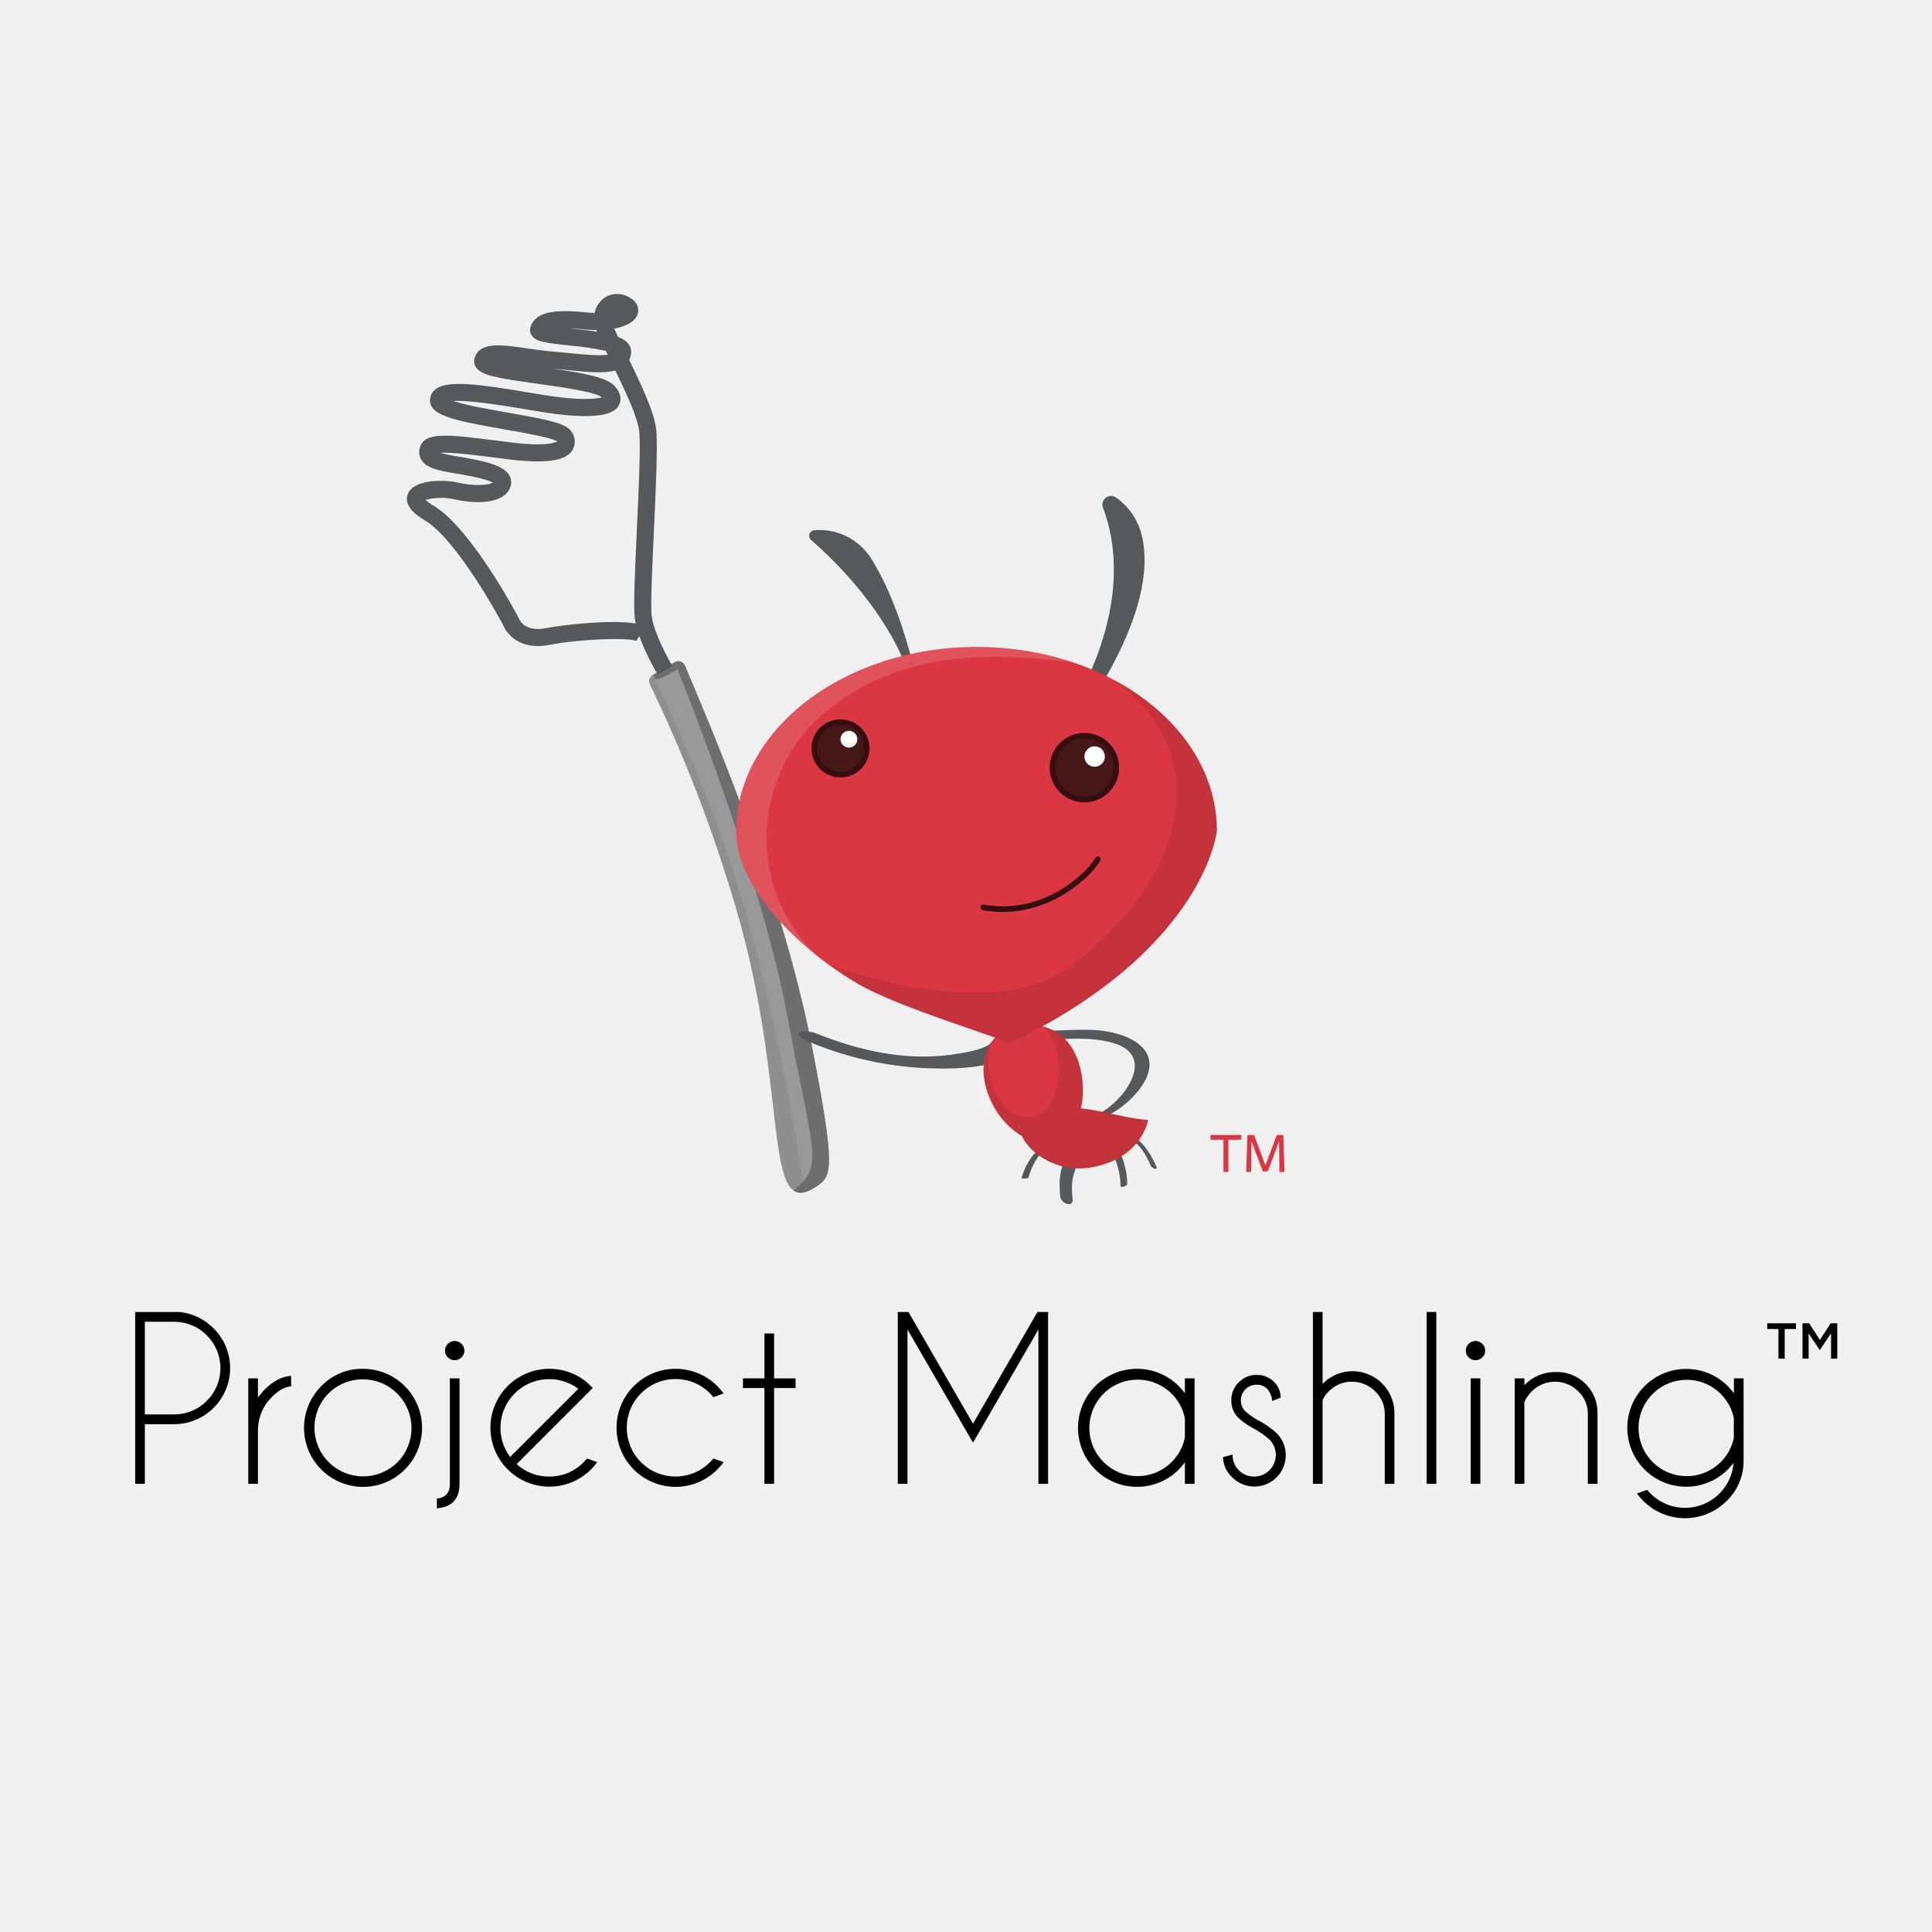
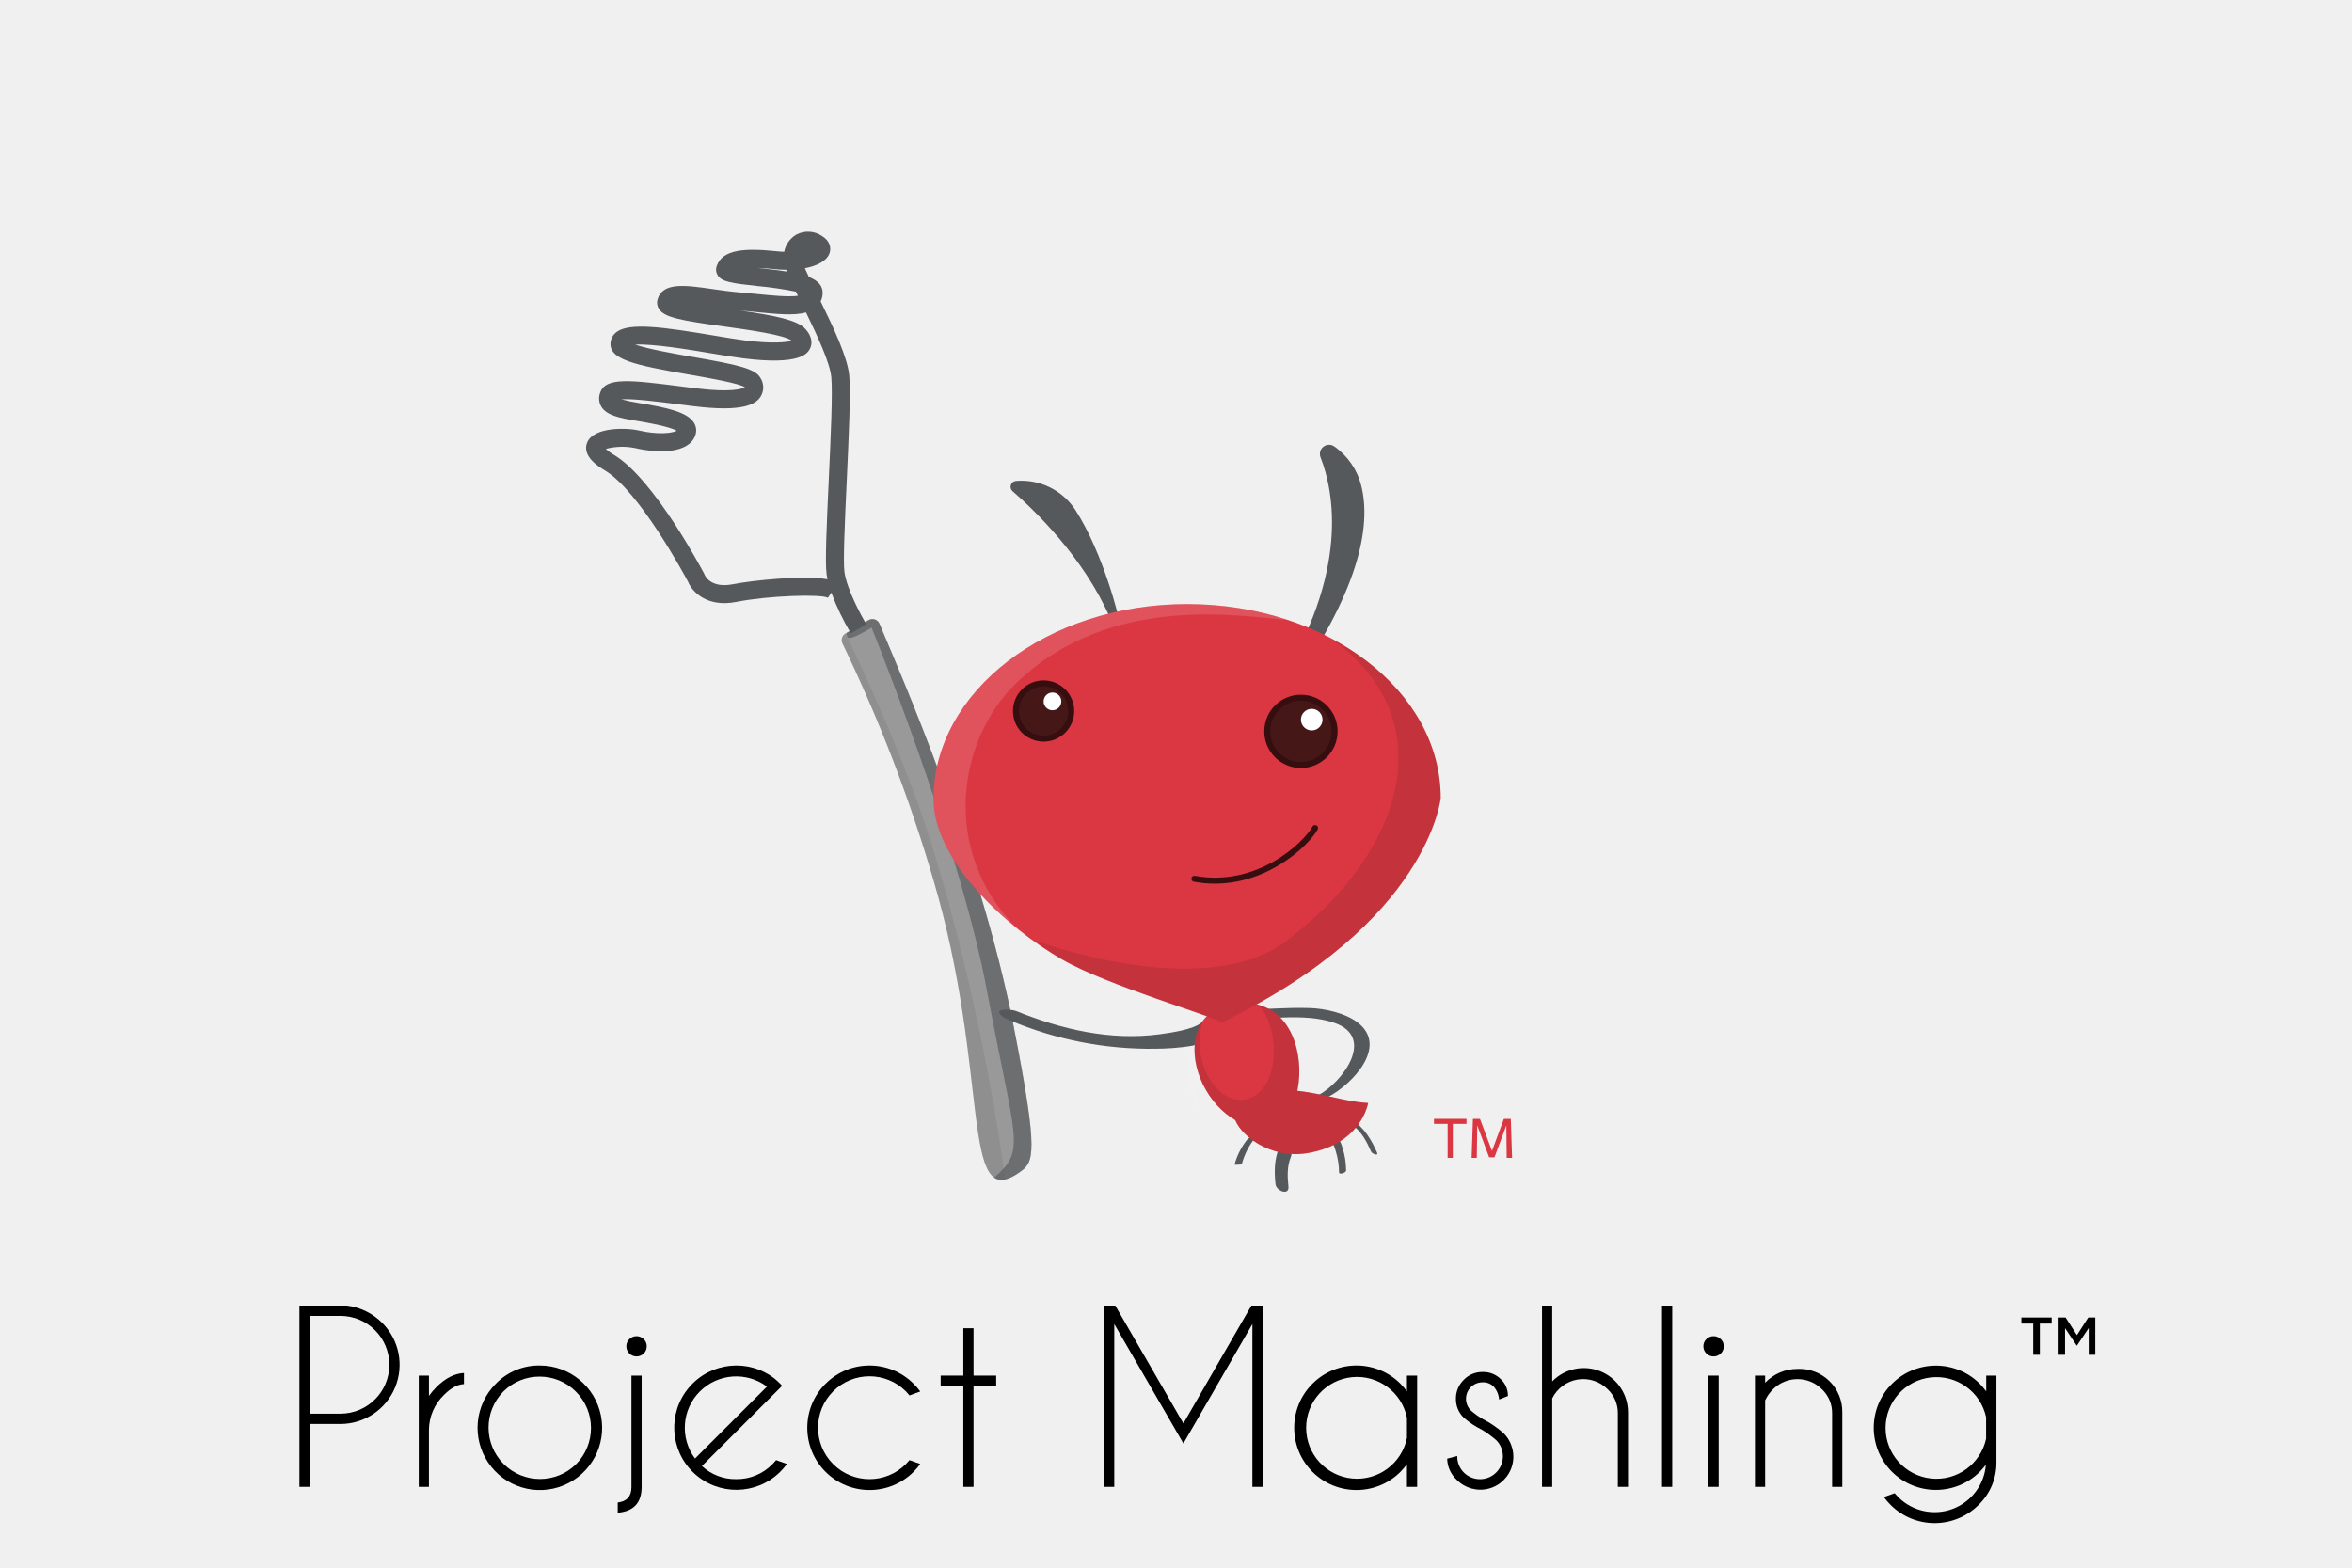
- <svg xmlns="http://www.w3.org/2000/svg" id="Layer_1" data-name="Layer 1" viewBox="0 0 650 650">
+ <svg xmlns="http://www.w3.org/2000/svg" id="Layer_1" data-name="Layer 1" width="600" height="400" preserveAspectRatio="xMidYMid slice" viewBox="-50 0 750 550">
  <defs>
    <style>.cls-1{fill:none;}.cls-2{fill:#999;}.cls-3,.cls-4,.cls-5{fill:#56595c;}.cls-3{opacity:0.67;}.cls-5{opacity:0.15;}.cls-6{fill:#db3742;}.cls-11,.cls-7{fill:#451717;}.cls-8{fill:#370e10;}.cls-10,.cls-13,.cls-9{fill:#fff;}.cls-10{opacity:0.08;}.cls-11{opacity:0.16;}.cls-12{clip-path:url(#clip-path);}.cls-13{opacity:0.14;}</style>
    <clipPath id="clip-path">
      <path class="cls-1" d="M409.408,279.493c0-34.149-36.206-61.832-80.868-61.832S247.671,245.624,247.671,279.773c0,19.823,23.268,40.976,40.853,51.184,14.278,8.288,48.995,18.363,51.011,20.156C405.67,319.237,409.408,279.493,409.408,279.493Z" />
    </clipPath>
  </defs>
  <path d="M48.734,479.165v20.054h-3.252v-57.812H60.658a19.128,19.128,0,0,1,11.237,5.528A18.879,18.879,0,0,1,58.562,479.165Zm0-34.471V475.877H58.562a15.591,15.591,0,0,0,0-31.183Z" />
  <path d="M83.53,463.736h3.252v6.468a20.875,20.875,0,0,1,2.349-2.782q4.299-4.299,8.816-4.517v3.541q-3.072.145-6.359,3.433a15.625,15.625,0,0,0-4.806,11.021v18.319h-3.252Z" />
  <path d="M122.12,460.521a19.862,19.862,0,1,1-14.02,5.817A19.092,19.092,0,0,1,122.12,460.521Zm-11.599,8.274a16.397,16.397,0,0,0,23.197,23.18,16.397,16.397,0,0,0-23.197-23.18Z" />
  <path d="M146.979,504.205q4.372-.507,4.372-4.914V463.736h3.252v35.482q0,7.623-7.624,8.238Zm8.292-52.104a3.074,3.074,0,0,1,.958,2.276,3.112,3.112,0,0,1-.958,2.312,3.272,3.272,0,0,1-4.589,0,3.11,3.11,0,0,1-.958-2.312,3.072,3.072,0,0,1,.958-2.276,3.272,3.272,0,0,1,4.589,0Z" />
  <path d="M173.826,492.57a15.629,15.629,0,0,0,10.912,4.191,15.805,15.805,0,0,0,11.599-4.806q.614-.614,1.156-1.265l3.433,1.229a20.526,20.526,0,0,1-2.132,2.493,19.826,19.826,0,1,1-1.734-29.665q.867.724,1.734,1.59.325.325.614.65l-2.457,2.457Zm20.74-25.329a16.395,16.395,0,0,0-22.944,22.944Z" />
  <path d="M240.021,490.691l3.433,1.229a20.526,20.526,0,0,1-2.132,2.493,19.855,19.855,0,1,1,0-28.075,22.263,22.263,0,0,1,2.132,2.457l-3.433,1.265q-.542-.65-1.156-1.301a16.404,16.404,0,1,0,0,23.197Q239.479,491.342,240.021,490.691Z" />
  <path d="M257.185,463.736V448.633h3.252v15.104h7.227v3.252h-7.227v32.23h-3.252V466.988H249.958v-3.252Z" />
  <path d="M305.639,441.406l21.716,37.578,21.68-37.578h3.722l-.145.253v57.56h-3.252V447.296l-22.005,38.084-22.041-38.084v51.923h-3.252V441.659l-.145-.253Z" />
  <path d="M401.896,499.219h-3.252v-7.227a24.392,24.392,0,0,1-2.06,2.421,19.855,19.855,0,1,1,0-28.075,24.617,24.617,0,0,1,2.06,2.421v-5.022h3.252Zm-3.252-15.609v-6.432a16.235,16.235,0,1,0,0,6.432Z" />
  <path d="M422.492,480.972a26.214,26.214,0,0,1-5.745-3.83,8.177,8.177,0,0,1-2.493-5.998,8.278,8.278,0,0,1,2.493-6.052,8.145,8.145,0,0,1,5.998-2.512,7.936,7.936,0,0,1,5.854,2.312,7.18,7.18,0,0,1,2.24,5.167v.181l-2.818,1.12a7.017,7.017,0,0,0-1.716-4.119,4.783,4.783,0,0,0-3.56-1.373,5.263,5.263,0,0,0-3.722,8.997,25.278,25.278,0,0,0,3.83,2.746,30.179,30.179,0,0,1,6.576,4.48,10.533,10.533,0,1,1-14.887,14.904,9.447,9.447,0,0,1-3.071-6.774l3.216-.831a7.176,7.176,0,0,0,2.15,5.312,7.301,7.301,0,0,0,10.315-10.334A31.427,31.427,0,0,0,422.492,480.972Z" />
  <path d="M441.715,441.406h3.252V465.579a14.092,14.092,0,0,1,24.173,9.9v23.739h-3.252v-23.45a10.393,10.393,0,0,0-3.271-7.714A11.012,11.012,0,0,0,444.967,470.999v28.22h-3.252Z" />
  <path d="M483.231,441.406v57.812h-3.252v-57.812Z" />
  <path d="M498.714,452.102a3.072,3.072,0,0,1,.958,2.276,3.11,3.11,0,0,1-.958,2.312,3.27,3.27,0,0,1-4.588,0,3.11,3.11,0,0,1-.958-2.312,3.072,3.072,0,0,1,.958-2.276,3.27,3.27,0,0,1,4.588,0Zm-.668,11.635v35.482h-3.252V463.736Z" />
  <path d="M512.86,471.649v27.569h-3.252V463.736h3.252v2.276a14.23,14.23,0,0,1,10.334-4.408,13.658,13.658,0,0,1,14.272,13.875v23.739h-3.252v-23.45a10.393,10.393,0,0,0-3.271-7.714A11.035,11.035,0,0,0,515.462,468,12.204,12.204,0,0,0,512.86,471.649Z" />
  <path d="M583.247,492.173a28.241,28.241,0,0,1-1.951,2.24,19.819,19.819,0,1,1,0-28.075,24.617,24.617,0,0,1,2.06,2.421v-5.022h3.252v27.569a18.62,18.62,0,0,1-5.673,13.658,19.845,19.845,0,0,1-28.075,0,20.483,20.483,0,0,1-2.132-2.493l3.433-1.229q.542.65,1.156,1.265a16.4,16.4,0,0,0,27.931-10.334Zm.072-15.176a16.212,16.212,0,1,0,0,6.865Z" />
  <path d="M598.34,447.137h-3.773v-1.938h9.655v1.938h-3.773v9.961h-2.108Z" />
  <path d="M606.433,445.199h2.227l3.62,5.626,3.621-5.626H618.127v11.898h-2.091v-8.533l-3.757,5.609h-.067l-3.723-5.575v8.499h-2.057Z" />
  <path class="cls-2" d="M275.046,398.934c-19.027,13.355-9.071-31.484-27.465-93.491a488.99,488.99,0,0,0-28.933-75.203,2.442,2.442,0,0,1,.967-3.198l7.357-4.258a2.434,2.434,0,0,1,3.476,1.163c6.169,14.812,31.927,73.063,42.73,128.139C281.318,393.577,279.693,395.672,275.046,398.934Z" />
  <path class="cls-3" d="M226.973,222.785a2.434,2.434,0,0,1,3.476,1.163c6.169,14.812,31.927,73.063,42.73,128.139,8.139,41.492,6.514,43.586,1.867,46.848-3.568,2.504-6.116,2.962-8.024,1.645,10.316-8.913,6.698-11.291-2.244-59.323-7.968-42.802-31.756-103.397-36.842-116.085,0,0-6.924,4.331-7.622,3.101s-.242-1.494-.242-1.494Z" />
  <path class="cls-4" d="M221.328,227.037a80.404,80.404,0,0,1-6.238-13.028l-1.071,1.629c-2.436-1.184-18.87-.697-29.219,1.337-9.457,1.86-14.163-3.332-15.439-6.514-1.184-2.216-15.59-28.877-26.42-35.381-1.857-1.116-7.505-4.51-5.707-8.947,2.027-4.996,12.496-4.764,16.523-3.827,5.893,1.372,10.527.896,12.041.084-2.491-1.453-10.233-2.735-12.957-3.188-5.462-.905-9.442-1.756-11.095-4.508a5.121,5.121,0,0,1-.376-4.418c1.726-5.103,9.581-4.1,26.801-1.902l3.482.443c11.686,1.479,15.083.157,15.878-.31-1.997-1.286-11.297-2.909-17.516-3.994-17.641-3.078-26.087-4.809-25.3-10.465a4.71,4.71,0,0,1,1.956-3.195c4.164-3.057,14.99-1.52,31.027,1.169,3.73.626,7.251,1.217,9.962,1.559,8.58,1.084,13.027.604,14.814.107-1.973-1.847-14.18-3.541-21.502-4.558-14.005-1.945-19.064-2.866-20.831-5.566a3.636,3.636,0,0,1-.481-3.018c1.589-5.643,8.88-4.594,17.32-3.382,2.945.423,5.991.862,9.132,1.118,1.855.151,3.711.338,5.525.52,4.257.426,9.73.969,12.799.552-.223-.462-.438-.905-.645-1.337a112.596,112.596,0,0,0-12.116-1.765c-8.476-.92-11.477-1.344-12.812-3.437a3.344,3.344,0,0,1-.353-2.883c1.832-5.447,8.995-5.849,19.178-4.788.826.088,1.617.138,2.369.161a8.186,8.186,0,0,1,3.837-5.454,7.924,7.924,0,0,1,8.249.443c2.578,1.58,2.922,3.839,2.384,5.426-.854,2.517-3.956,4.089-7.86,4.831.359.834.789,1.778,1.255,2.775,2.902,1.163,4.6,2.855,4.385,5.514a6.305,6.305,0,0,1-.615,2.281c4.136,8.479,8.517,17.727,9.102,23.561.529,5.245-.138,19.636-.783,33.555-.589,12.713-1.199,25.857-.737,29.168.767,5.491,5.29,13.889,6.969,16.66Zm-78.158-58.856a15.49,15.49,0,0,0,2.73,1.973c12.615,7.58,27.974,36.546,28.62,37.775l.159.361c.17.413,2.004,4.416,9.016,3.05,6.441-1.268,22.495-2.909,30.169-1.582q-.171-.797-.279-1.563c-.535-3.837.032-16.067.688-30.227.606-13.073,1.292-27.889.806-32.715-.466-4.631-4.415-13.109-8.057-20.603-3.842,1.077-9.373.524-15.957-.135-1.681-.17-3.401-.342-5.119-.486,11.172,1.614,18.21,3.008,20.803,5.813,2.683,2.907,2.105,5.243,1.522,6.376-.688,1.339-2.784,5.405-21.328,3.061-2.829-.357-6.406-.957-10.194-1.593-6.464-1.084-18.711-3.126-24.215-2.778,4.274,1.47,12.855,2.967,18.47,3.947,14.309,2.496,19.866,3.719,21.478,6.679a5.565,5.565,0,0,1-.017,6.09c-1.515,2.216-5.391,4.934-21.528,2.893l-3.491-.443c-7.38-.942-15.566-1.988-19.311-1.724a50.611,50.611,0,0,0,5.63,1.184c8.717,1.445,15.538,2.835,17.602,6.43a4.613,4.613,0,0,1,.309,4.005c-2.154,5.699-11.705,5.68-19.219,3.932A20.617,20.617,0,0,0,143.17,168.18Zm44.525-19.558Zm-3.741-36.859Zm7.559-1.313c.266.03.527.058.782.086,3.044.329,5.972.647,8.605,1.062-.073-.187-.142-.37-.209-.548-1.2-.007-2.41-.075-3.599-.198C194.882,110.622,193.042,110.498,191.512,110.452Z" />
  <path class="cls-5" d="M270.518,401.167c-12.918,2.796-6.221-39.376-22.937-95.724a488.99,488.99,0,0,0-28.933-75.203,2.442,2.442,0,0,1,.967-3.198s15.105,30.688,24.84,59.23S265.439,362.003,270.518,401.167Z" />
  <path class="cls-4" d="M342.802,350.332c10.213-.005,22.826-2.464,32.611.865,13.423,4.567,2.688,18.993-5.061,23.128-1.985,1.059,2.641.798,3.531.323,7.133-3.807,18.819-15.738,9.233-23.387-3.938-3.142-10.608-4.591-15.325-4.751-7.819-.265-14.507.496-22.333.5-1.249.001-5.692,3.324-2.655,3.322Z" />
  <path class="cls-4" d="M271.957,350.403a115.037,115.037,0,0,0,46.667,9.083c6.221-.034,17.229-.843,22.411-5.134-.518.429-5.883-4.859-7.838-3.24-2.775,2.298-10.078,3.309-13.371,3.753-15.676,2.114-31.272-1.518-45.762-7.393-1.699-.689-8.304-1.012-4.023,2.014Z" />
  <path class="cls-4" d="M381.048,383.843c2.919,1.578,4.902,5.57,6.156,8.437.328.751,2.447,1.577,1.899.325-1.598-3.654-4.107-8.157-7.777-10.142-1.407-.761-1.32.817-.278,1.38Z" />
  <path class="cls-4" d="M374.443,389.252c.823.387,1.233,2.114,1.484,2.887a23.02,23.02,0,0,1,1.063,6.801c.012.838,2.259.123,2.248-.594a24.027,24.027,0,0,0-1.09-7.098c-.277-.851-.736-2.68-1.67-3.119-.692-.325-2.619.849-2.036,1.123Z" />
  <path class="cls-4" d="M357.885,391.046c-1.567,3.78-1.568,7.599-1.164,11.598.229,2.266,4.431,3.784,4.132.828-.334-3.3-.473-6.499.827-9.634.864-2.085-2.841-5.091-3.795-2.791Z" />
  <path class="cls-4" d="M347.895,388.206a22.414,22.414,0,0,0-4.252,8.294c.03-.104,2.232.155,2.371-.326a22.41,22.41,0,0,1,4.252-8.294c-.003.004-1.087.003-1.205.02-.305.042-.951.045-1.166.306Z" />
  <path class="cls-4" d="M384.099,180.028c3.133,12.532-.351,33.92-24.841,67.361,0,0-24.138,31.458-2.002-3.413,23.228-36.591,18.07-62.266,13.823-73.136a2.92,2.92,0,0,1,4.329-3.496A21.677,21.677,0,0,1,384.099,180.028Z" />
  <path class="cls-4" d="M306.68,222.104c.498,1.56-4.512-20.232-13.908-34.674a20.538,20.538,0,0,0-18.828-9.039,1.874,1.874,0,0,0-1.054,3.282c6.644,5.759,22.673,20.994,31.109,40.511C304.823,224.09,306.022,220.045,306.68,222.104Z" />
  <path class="cls-6" d="M409.408,279.493c0-34.149-36.206-61.832-80.868-61.832S247.671,245.624,247.671,279.773c0,19.823,23.268,40.976,40.853,51.184,14.278,8.288,48.995,18.363,51.011,20.156C405.67,319.237,409.408,279.493,409.408,279.493Z" />
  <circle class="cls-7" cx="364.838" cy="258.261" r="10.733" />
  <path class="cls-8" d="M364.837,269.952a11.691,11.691,0,1,1,11.69-11.69A11.704,11.704,0,0,1,364.837,269.952Zm0-21.467a9.776,9.776,0,1,0,9.775,9.777A9.787,9.787,0,0,0,364.837,248.485Z" />
  <circle class="cls-9" cx="368.28" cy="254.521" r="3.442" />
  <path class="cls-10" d="M331.821,378.734c-6.176-12.915-.762-26.511,5.957-28.169a3.802,3.802,0,0,1,4.447,3.404C343.009,358.08,330.813,361.997,331.821,378.734Z" />
  <circle class="cls-7" cx="282.777" cy="251.776" r="8.814" />
  <path class="cls-8" d="M282.777,261.547a9.771,9.771,0,1,1,9.771-9.771A9.782,9.782,0,0,1,282.777,261.547Zm0-17.628a7.857,7.857,0,1,0,7.857,7.857A7.866,7.866,0,0,0,282.777,243.919Z" />
  <circle class="cls-9" cx="285.604" cy="248.704" r="2.827" />
  <path class="cls-8" d="M337.404,306.838a36.755,36.755,0,0,1-6.722-.621.956.956,0,1,1,.348-1.881c19.668,3.629,34.561-10.446,37.476-15.712a.957.957,0,1,1,1.675.927C367.438,294.505,354.724,306.838,337.404,306.838Z" />
  <path class="cls-6" d="M366.999,392.779c-12.137,2.056-22.097-6.043-23.441-11.492s-3.833-4.896,8.118-7.844,24.809,2.919,34.592,3.345C386.268,376.787,384.225,389.86,366.999,392.779Z" />
  <path class="cls-6" d="M337.02,347.407c7.064-4.079,18.307-4.08,24.001,5.783s3.684,25.855-3.38,29.934-17.407-.61-23.102-10.473S329.956,351.485,337.02,347.407Z" />
  <path class="cls-11" d="M363.681,372.903c1.334-6.305.625-14.024-2.659-19.714a15.902,15.902,0,0,0-10.272-7.874c3.341,2.499,5.073,8.117,5.374,13.178.544,9.145-2.972,16.15-9.23,17.19-6.259,1.039-12.549-5.444-14.05-14.482a21.43,21.43,0,0,1,.851-10.814c-3.916,5.265-3.788,14.239.844,22.262a25.984,25.984,0,0,0,9.336,9.584c2.166,5.385,11.672,12.485,23.124,10.544,17.226-2.919,19.269-15.991,19.269-15.991C379.719,376.502,371.791,373.788,363.681,372.903Z" />
  <g class="cls-12">
    <path class="cls-11" d="M356.495,218.903s22.814,8.013,32.688,18.373c13.256,13.909,33.714,36.545,8.481,73.411-21.295,31.111-61.225,42.328-61.225,42.328s-39.974-15.378-56.737-28.142c0,0,54.029,20.257,80.449.253C404.568,291.495,412.277,241.637,356.495,218.903Z" />
    <path class="cls-13" d="M273.962,320.825c-8.014-4.909-41.783-22.824-28.731-51.832,28.836-64.091,88.56-59.424,115.351-46.285-13.723-.894-56.419-9.085-86.619,20.253C255.66,260.742,249.671,295.743,273.962,320.825Z" />
  </g>
  <path class="cls-6" d="M413.269,383.445v10.849h-1.651v-10.849h-4.358v-1.595h10.372v1.595Z" />
  <path class="cls-6" d="M430.33,383.942l-3.78,10.172h-1.694l-3.802-10.191-.14,10.371h-1.651l.416-12.444h2.252l3.821,10.234,3.802-10.234h2.21l.4,12.444h-1.713Z" />
</svg>
